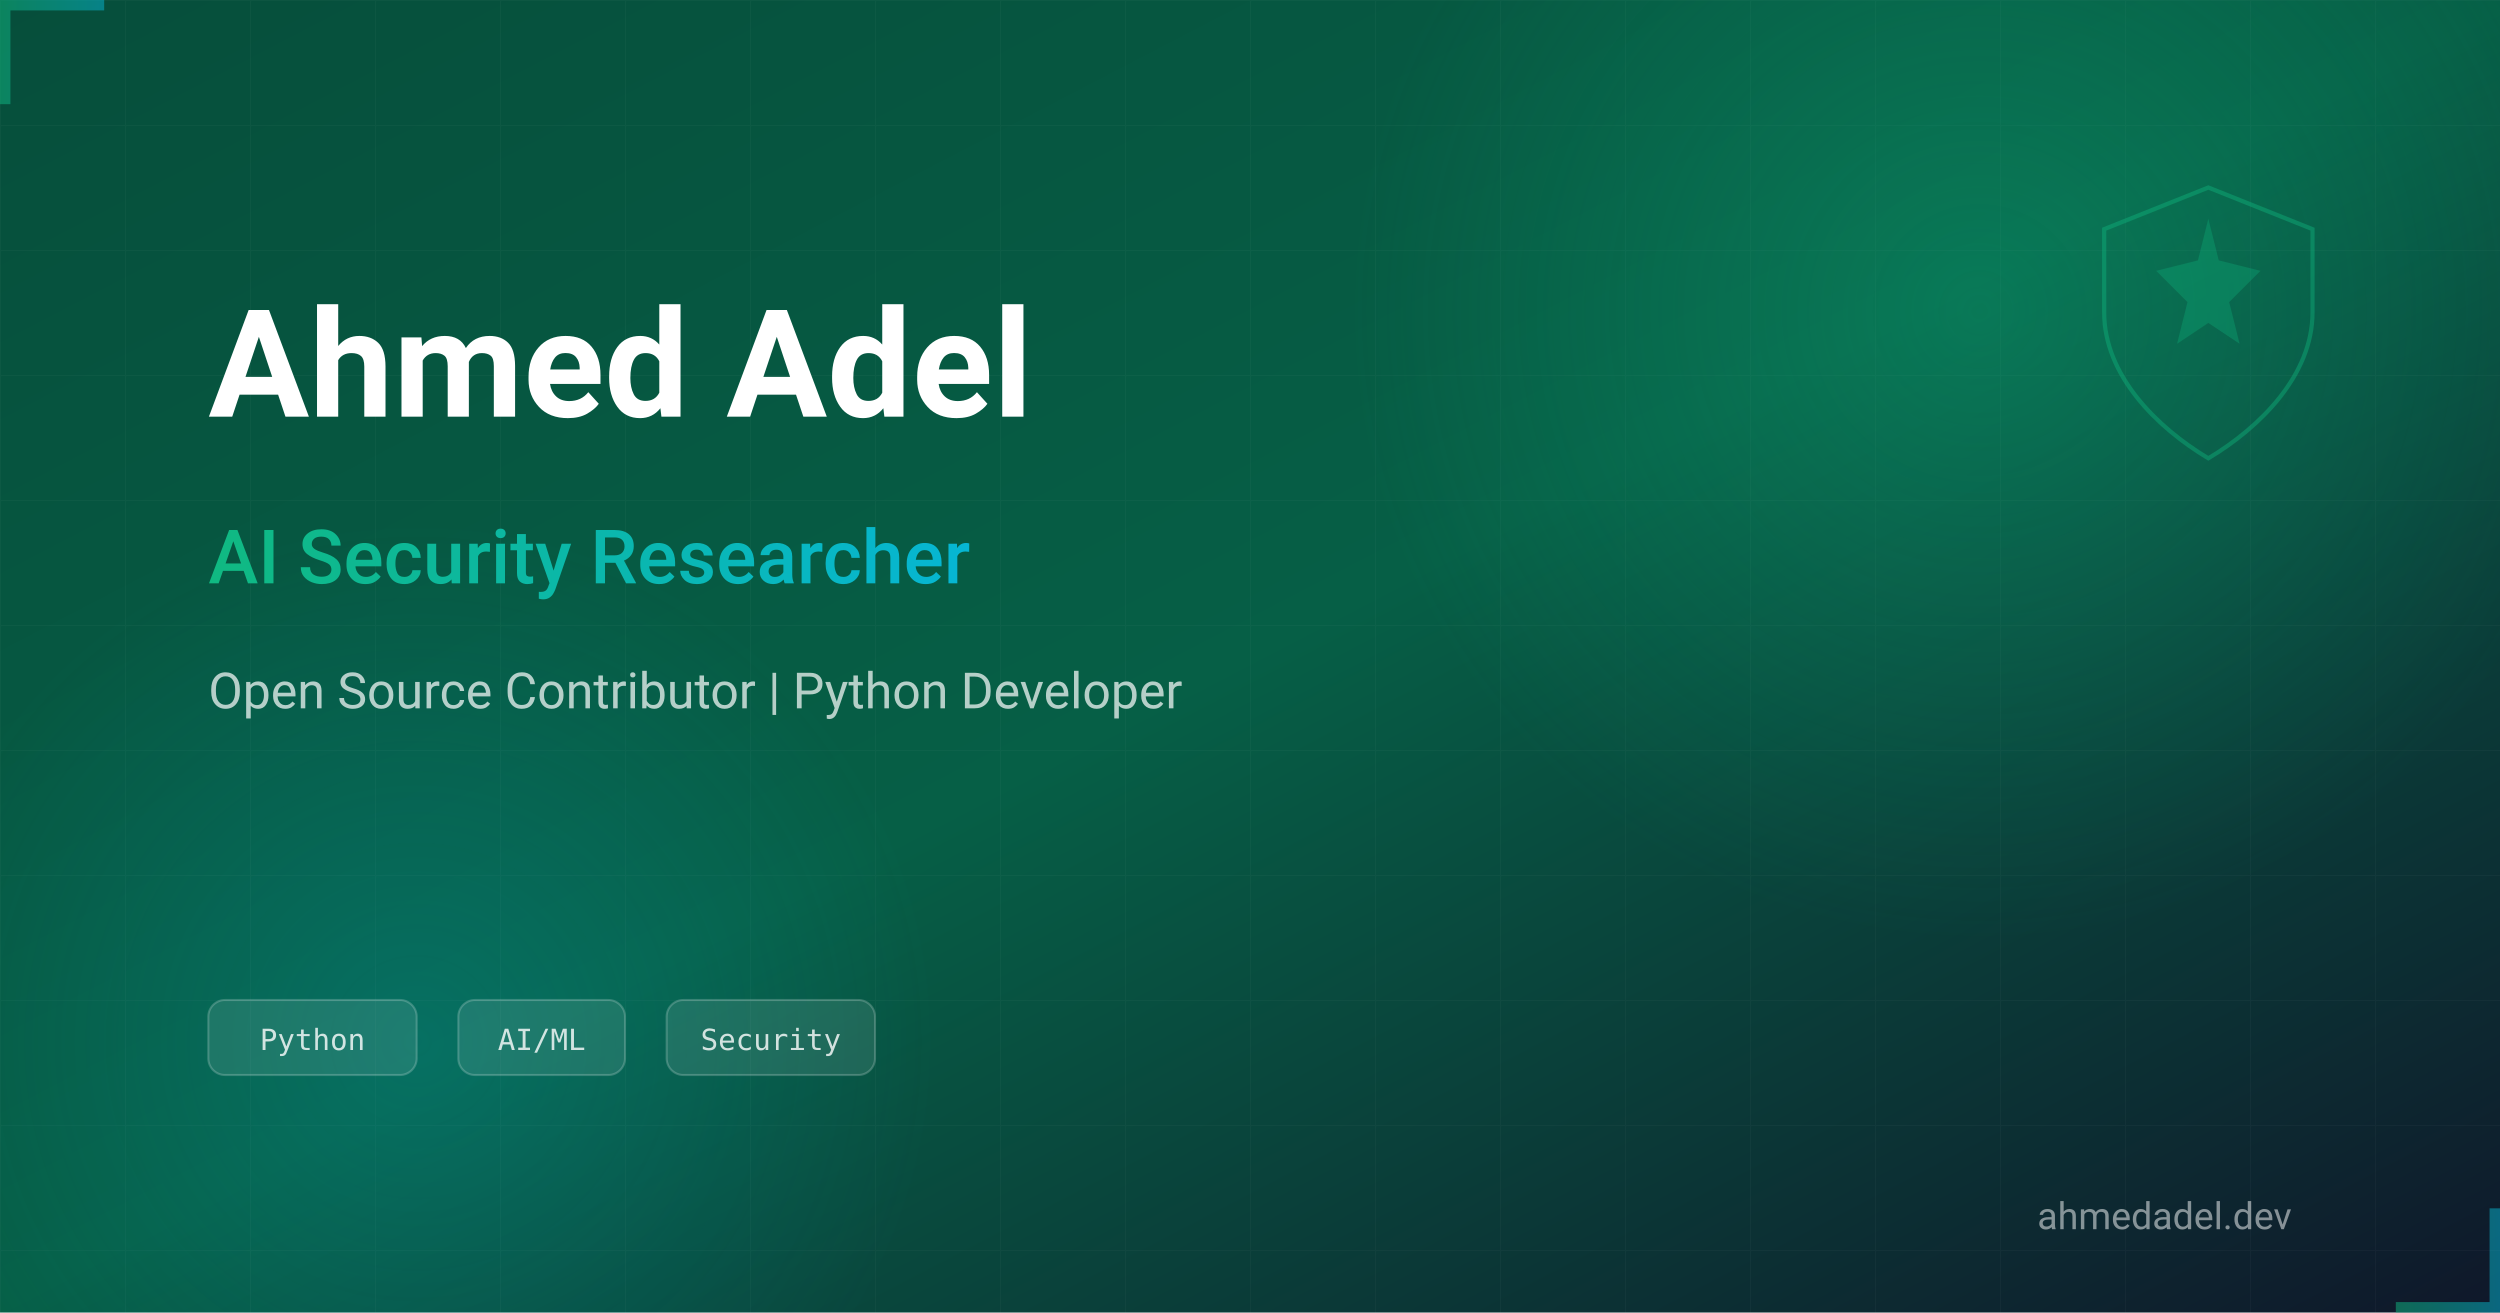
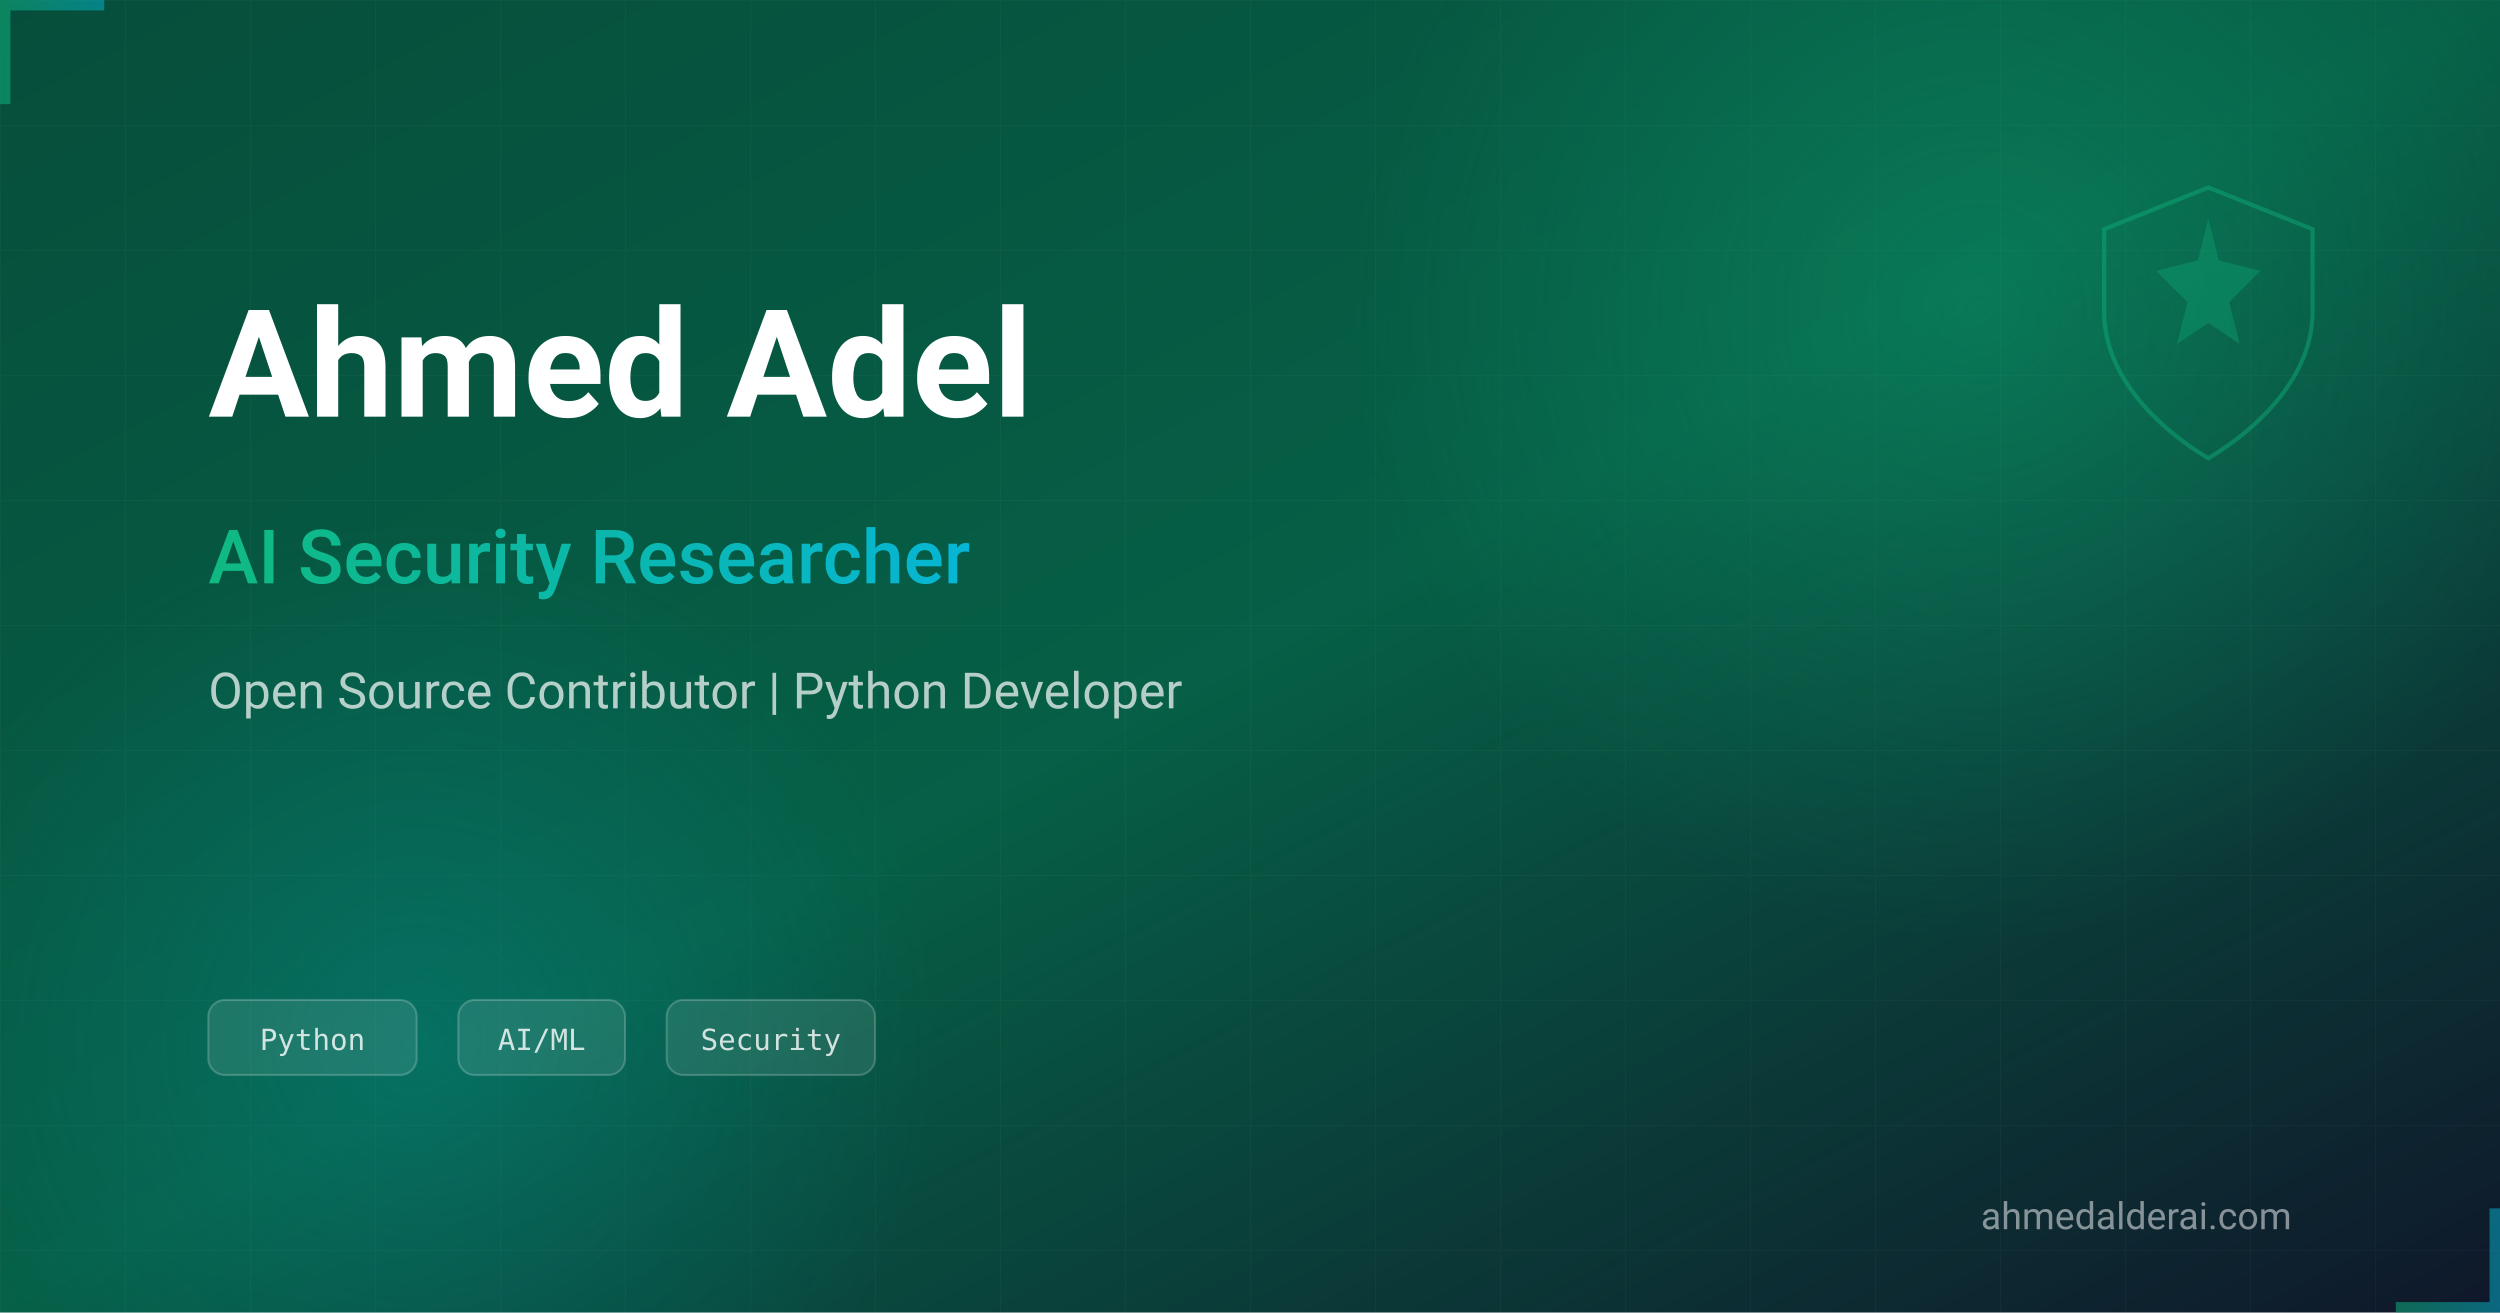
<svg xmlns="http://www.w3.org/2000/svg" width="1200" height="630" viewBox="0 0 1200 630">
  <defs>
    <linearGradient id="bgGradient" x1="0%" y1="0%" x2="100%" y2="100%">
      <stop offset="0%" style="stop-color:#064e3b;stop-opacity:1" />
      <stop offset="50%" style="stop-color:#065f46;stop-opacity:1" />
      <stop offset="100%" style="stop-color:#0f172a;stop-opacity:1" />
    </linearGradient>
    <radialGradient id="orbGreen" cx="50%" cy="50%" r="50%">
      <stop offset="0%" style="stop-color:#10b981;stop-opacity:0.3" />
      <stop offset="100%" style="stop-color:#10b981;stop-opacity:0" />
    </radialGradient>
    <radialGradient id="orbCyan" cx="50%" cy="50%" r="50%">
      <stop offset="0%" style="stop-color:#06b6d4;stop-opacity:0.2" />
      <stop offset="100%" style="stop-color:#06b6d4;stop-opacity:0" />
    </radialGradient>
    <pattern id="grid" width="60" height="60" patternUnits="userSpaceOnUse">
      <path d="M 60 0 L 0 0 0 60" fill="none" stroke="rgba(255,255,255,0.03)" stroke-width="1" />
    </pattern>
    <linearGradient id="textGradient" x1="0%" y1="0%" x2="100%" y2="0%">
      <stop offset="0%" style="stop-color:#10b981" />
      <stop offset="100%" style="stop-color:#06b6d4" />
    </linearGradient>
  </defs>
  <rect width="1200" height="630" fill="url(#bgGradient)" />
  <rect width="1200" height="630" fill="url(#grid)" />
  <ellipse cx="950" cy="150" rx="300" ry="300" fill="url(#orbGreen)" />
  <ellipse cx="200" cy="500" rx="250" ry="250" fill="url(#orbCyan)" />
  <line x1="80" y1="200" x2="80" y2="430" stroke="url(#textGradient)" stroke-width="3" stroke-linecap="round" />
  <g transform="translate(1000, 80)">
    <path d="M60 10 L110 30 L110 70 C110 100 85 125 60 140 C35 125 10 100 10 70 L10 30 Z" fill="none" stroke="rgba(16,185,129,0.4)" stroke-width="2" />
    <path d="M60 25 L55 45 L35 50 L50 65 L45 85 L60 75 L75 85 L70 65 L85 50 L65 45 Z" fill="rgba(16,185,129,0.3)" />
  </g>
  <g transform="translate(100, 200)">
    <text x="0" y="0" font-family="system-ui, -apple-system, 'Segoe UI', Roboto, sans-serif" font-size="72" font-weight="700" fill="white">
      Ahmed Adel
    </text>
    <text x="0" y="80" font-family="system-ui, -apple-system, 'Segoe UI', Roboto, sans-serif" font-size="36" font-weight="500" fill="url(#textGradient)">
      AI Security Researcher
    </text>
    <text x="0" y="140" font-family="system-ui, -apple-system, 'Segoe UI', Roboto, sans-serif" font-size="24" fill="rgba(255,255,255,0.7)">
      Open Source Contributor | Python Developer
    </text>
  </g>
  <g transform="translate(100, 480)">
    <rect x="0" y="0" width="100" height="36" rx="8" fill="rgba(255,255,255,0.1)" stroke="rgba(255,255,255,0.2)" stroke-width="1" />
    <text x="50" y="24" font-family="monospace" font-size="14" fill="rgba(255,255,255,0.8)" text-anchor="middle">Python</text>
    <rect x="120" y="0" width="80" height="36" rx="8" fill="rgba(255,255,255,0.1)" stroke="rgba(255,255,255,0.2)" stroke-width="1" />
    <text x="160" y="24" font-family="monospace" font-size="14" fill="rgba(255,255,255,0.8)" text-anchor="middle">AI/ML</text>
    <rect x="220" y="0" width="100" height="36" rx="8" fill="rgba(255,255,255,0.1)" stroke="rgba(255,255,255,0.2)" stroke-width="1" />
    <text x="270" y="24" font-family="monospace" font-size="14" fill="rgba(255,255,255,0.8)" text-anchor="middle">Security</text>
  </g>
  <text x="1100" y="590" font-family="system-ui, -apple-system, 'Segoe UI', Roboto, sans-serif" font-size="18" fill="rgba(255,255,255,0.5)" text-anchor="end">
-     ahmedadel.dev
+     ahmedalderai.com
  </text>
  <path d="M0 0 L50 0 L50 5 L5 5 L5 50 L0 50 Z" fill="url(#textGradient)" opacity="0.5" />
  <path d="M1200 630 L1150 630 L1150 625 L1195 625 L1195 580 L1200 580 Z" fill="url(#textGradient)" opacity="0.5" />
</svg>
